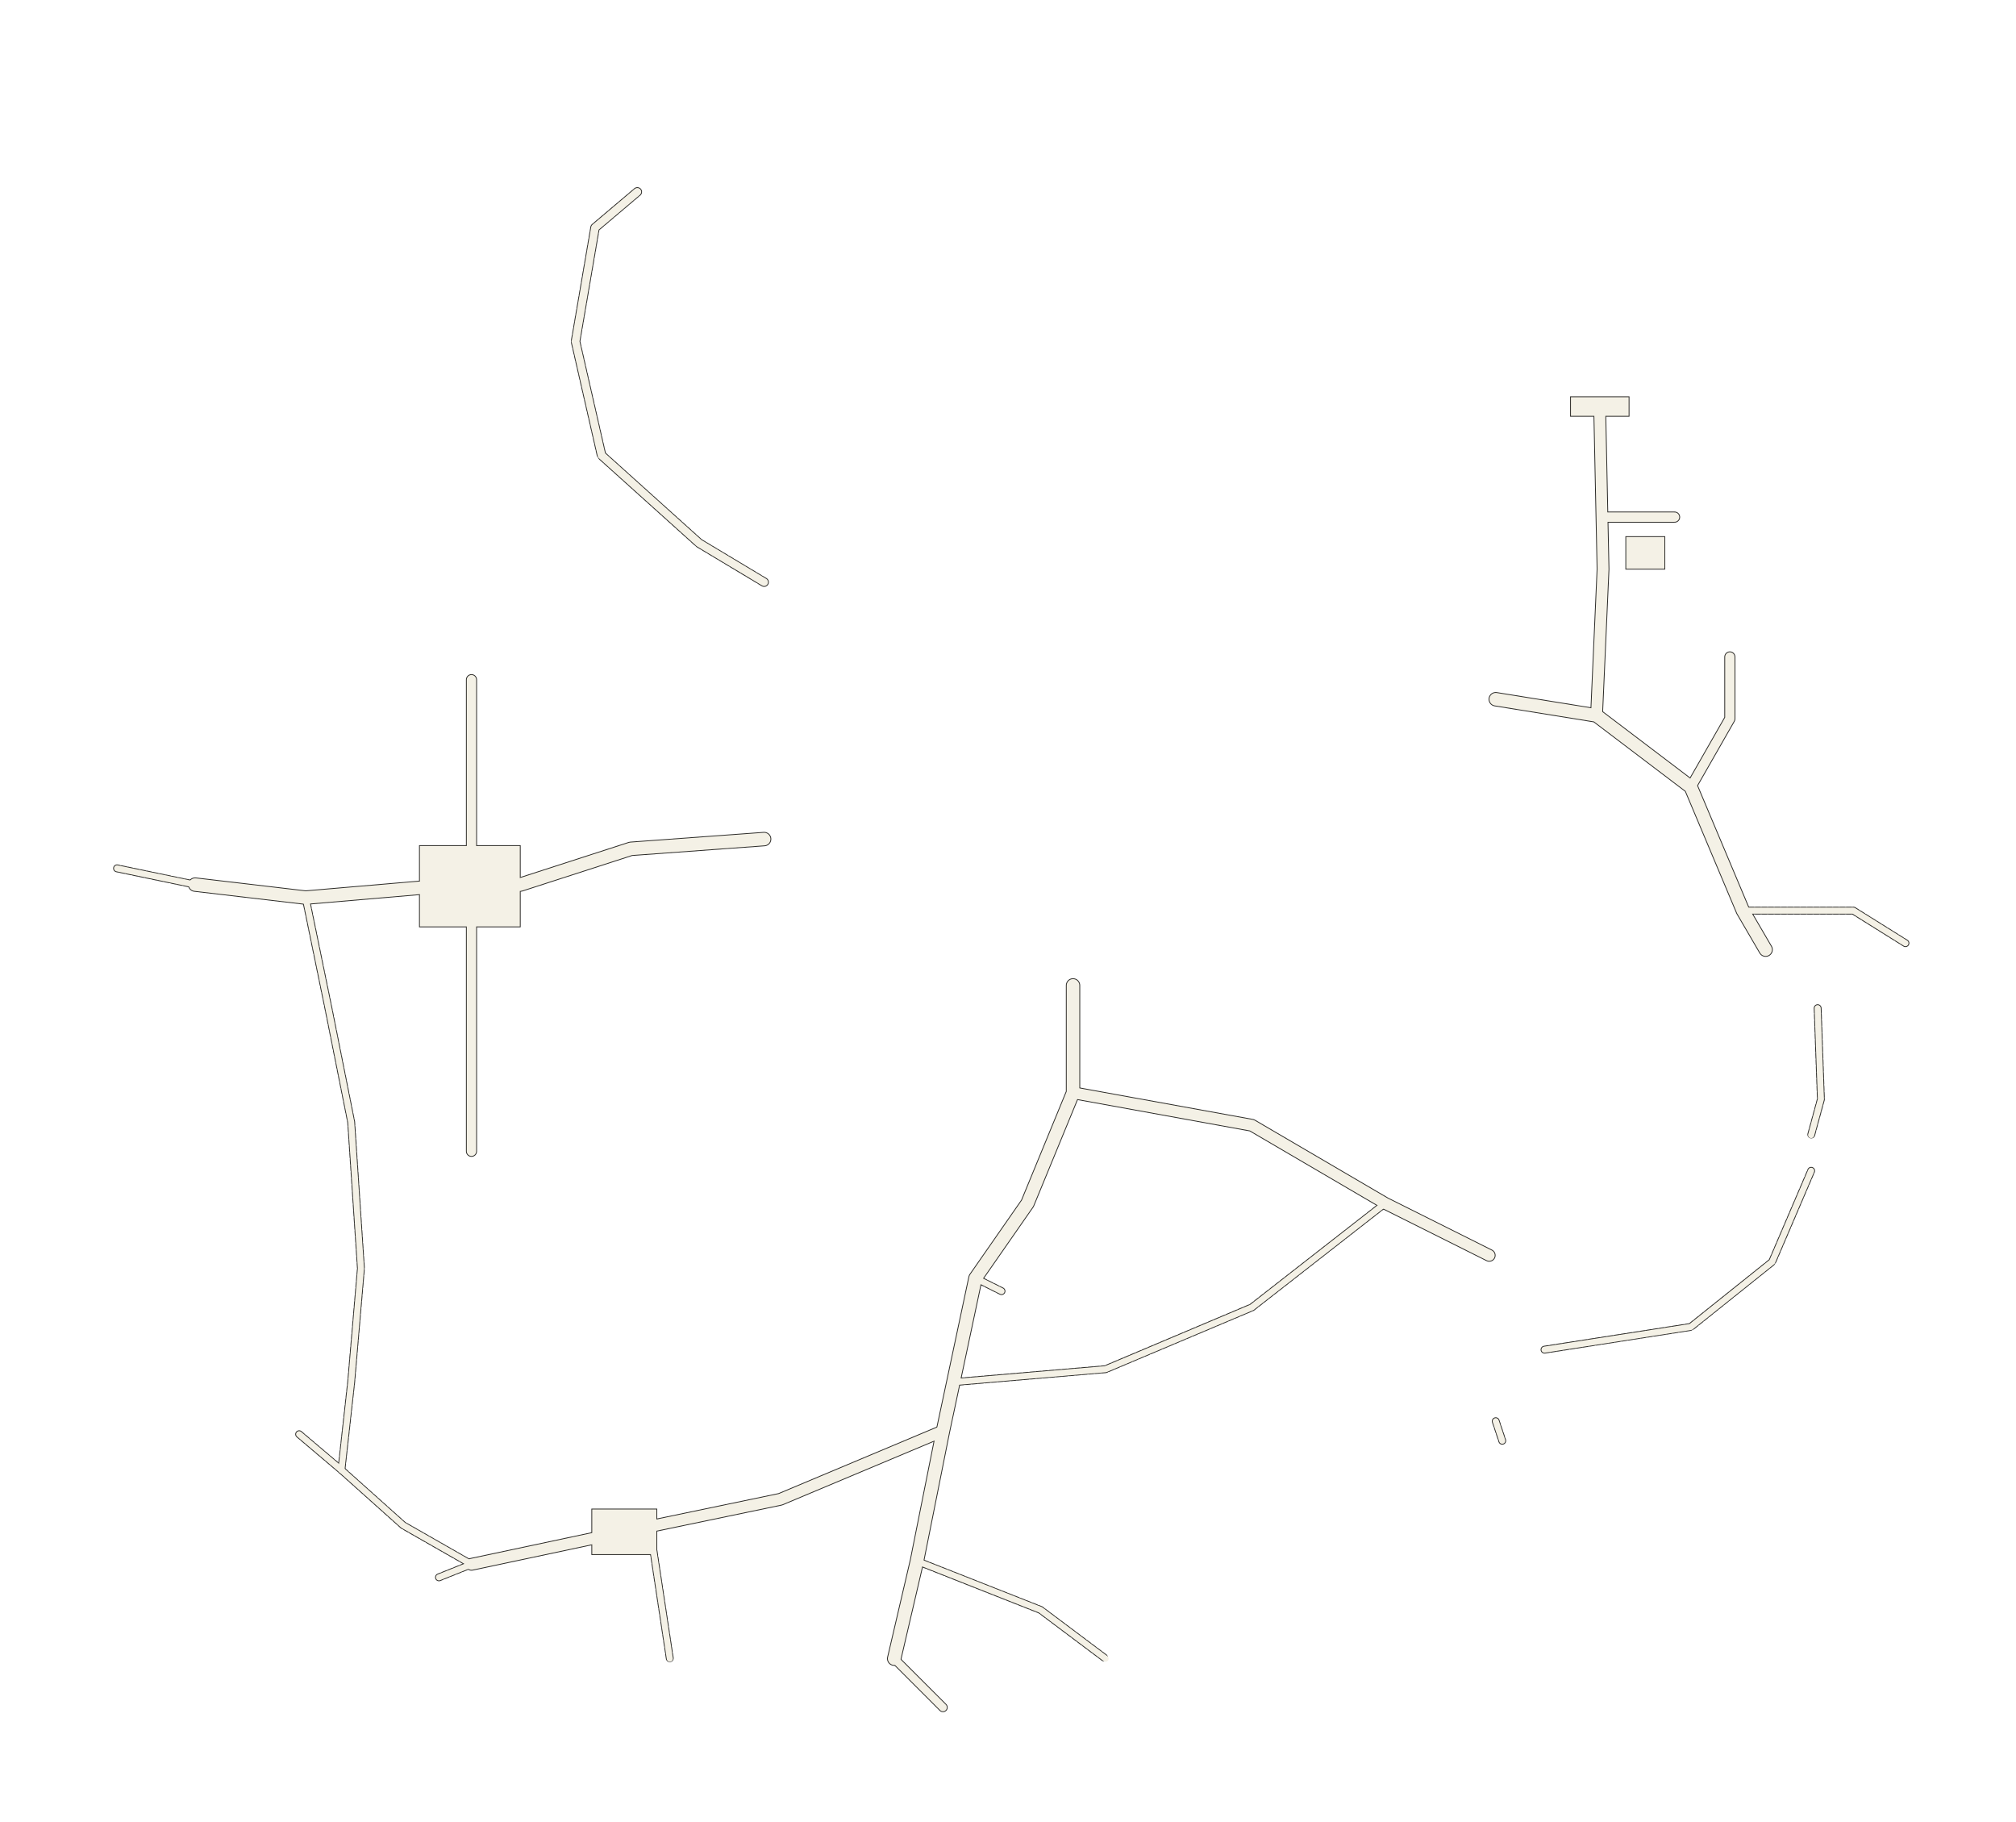
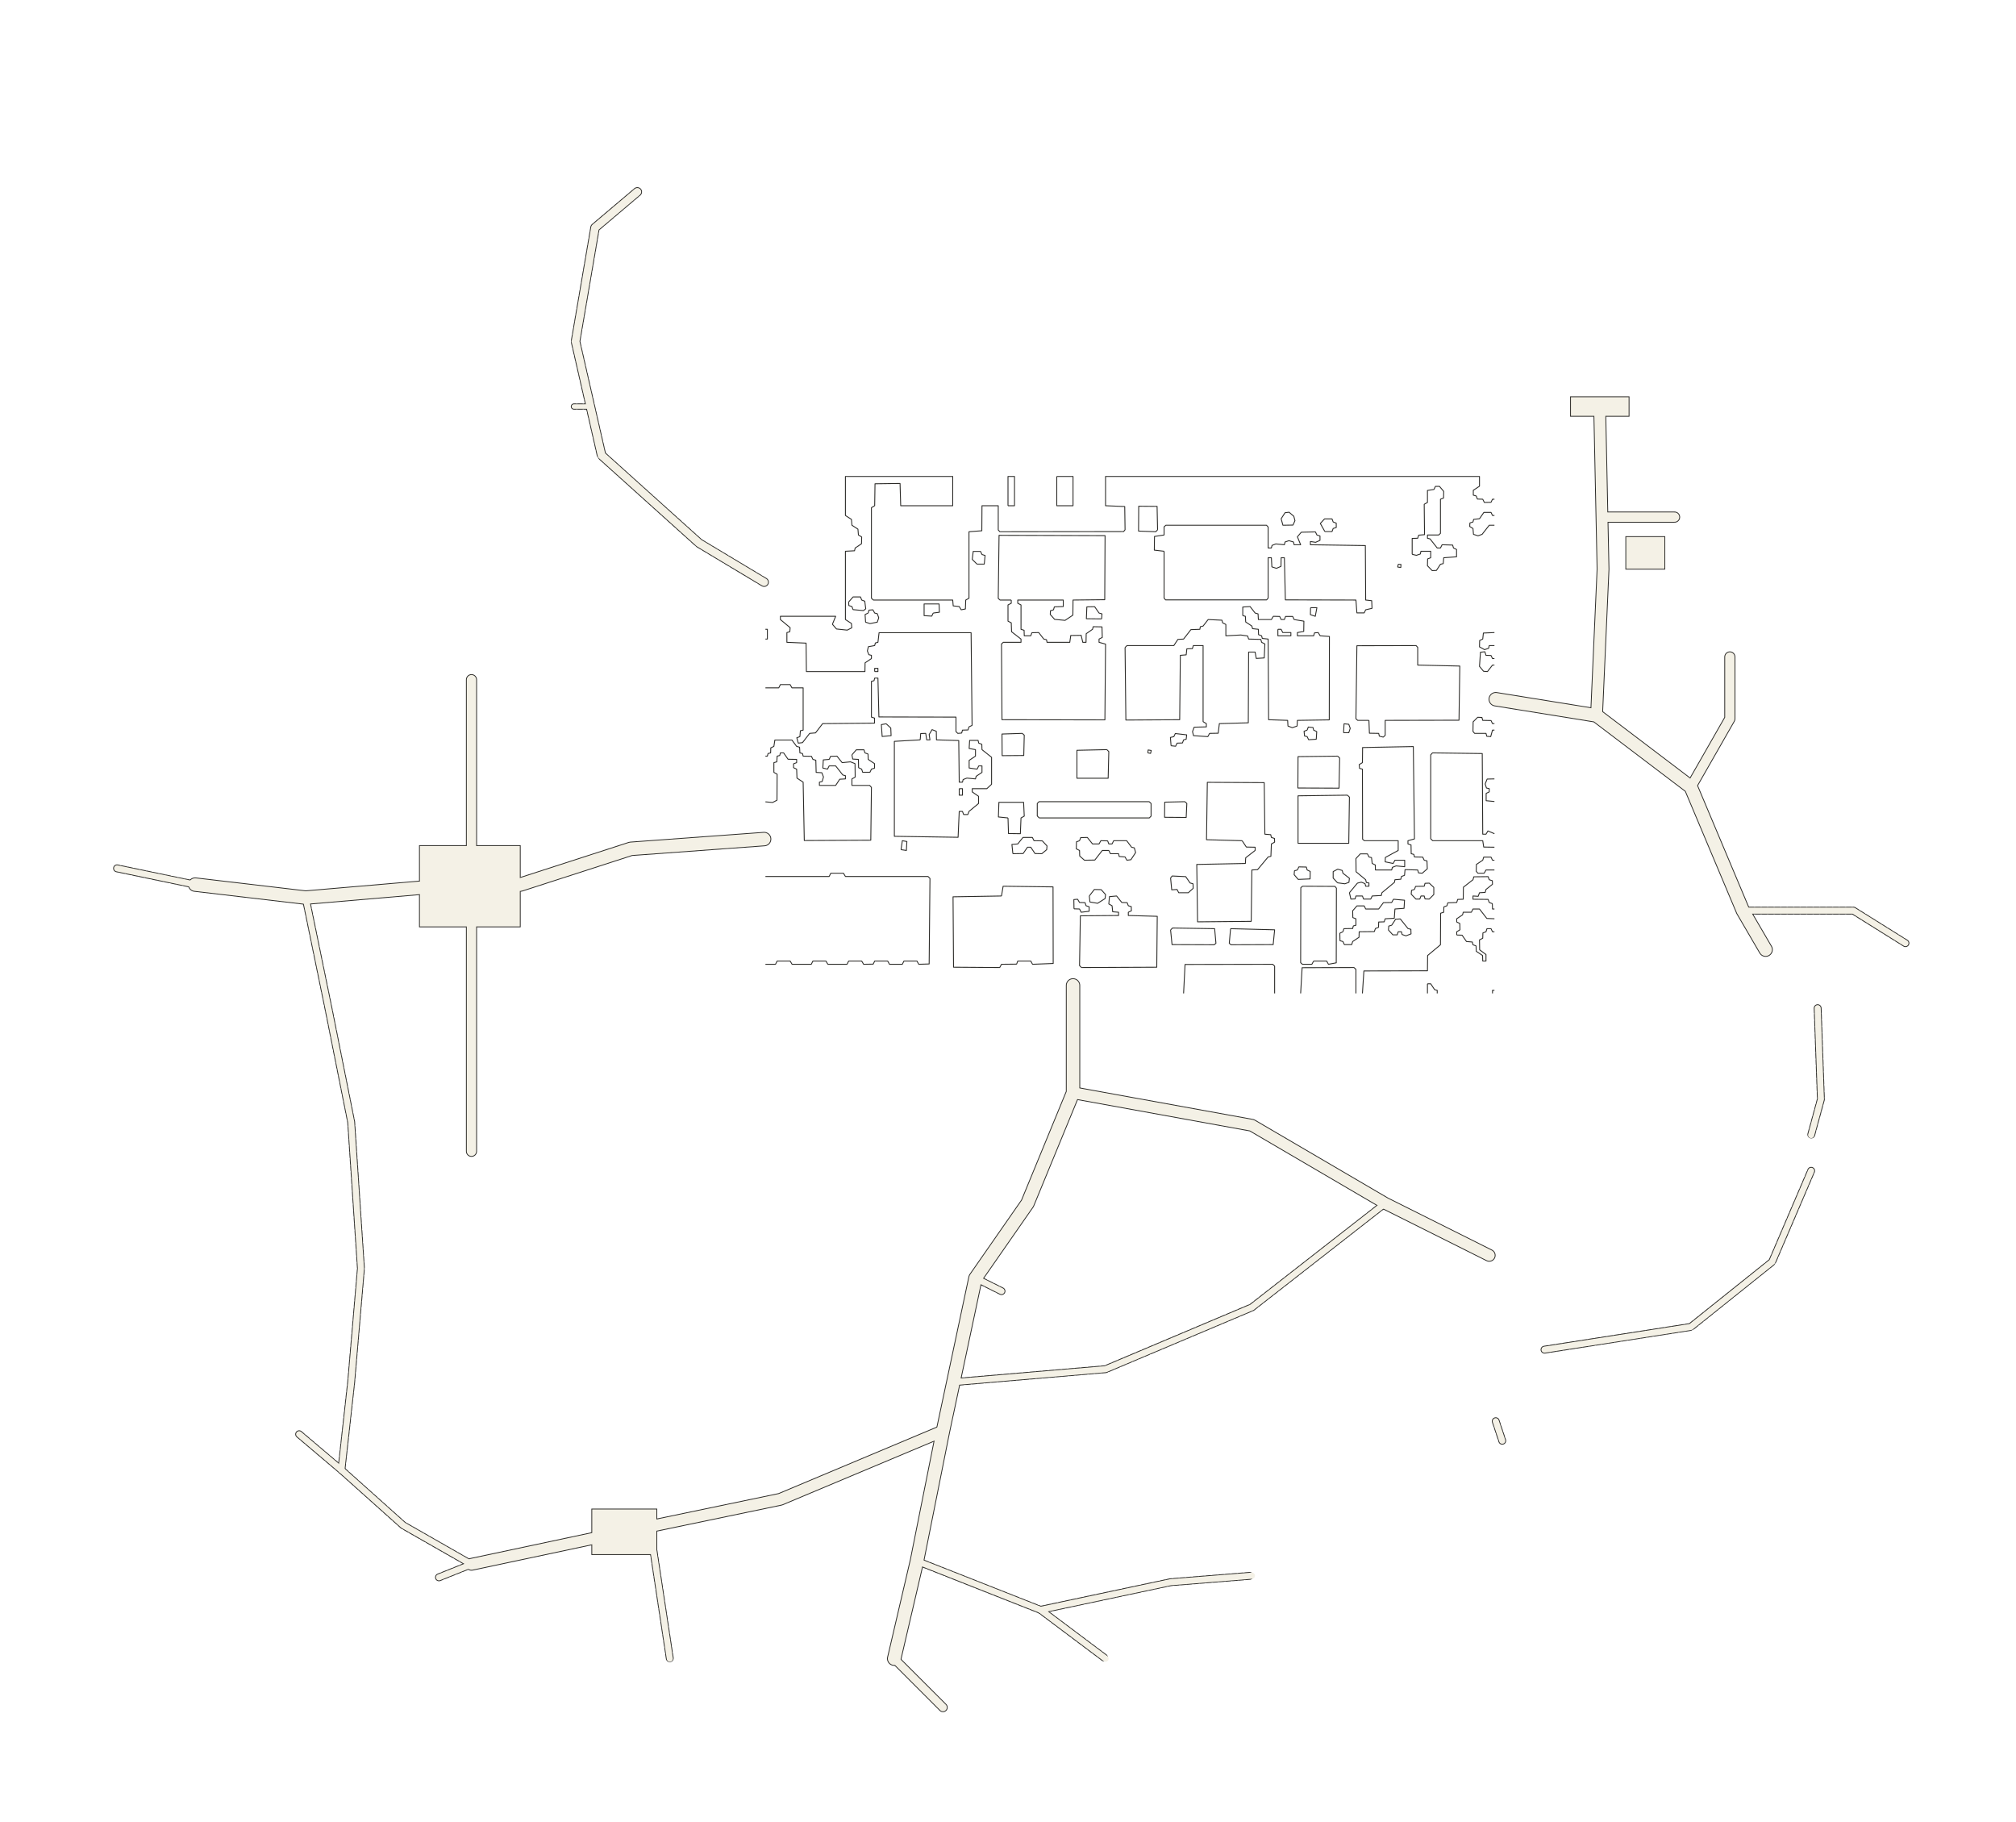
<svg xmlns="http://www.w3.org/2000/svg" viewBox="-620 -580 1240 1120" width="1240" height="1120">
  <polyline points="40,26 40,92 12,160 -20,206 -40,300 -56,380 -70,440" fill="none" stroke="#2b2a27" stroke-width="8.8" stroke-linecap="round" stroke-linejoin="round" />
  <polyline points="-150,-64 -232,-58 -300,-36 -362,-34 -432,-28 -500,-36" fill="none" stroke="#2b2a27" stroke-width="8.8" stroke-linecap="round" stroke-linejoin="round" />
  <polyline points="-500,-36 -548,-46" fill="none" stroke="#2b2a27" stroke-width="4.8" stroke-linecap="round" stroke-linejoin="round" stroke-dasharray="2.5 1.5" />
  <polyline points="-150,-222 -190,-246 -250,-300 -266,-370 -254,-440 -228,-462" fill="none" stroke="#2b2a27" stroke-width="5.8" stroke-linecap="round" stroke-linejoin="round" stroke-dasharray="2.5 1.5" />
  <polyline points="-330,-60 -330,-162" fill="none" stroke="#2b2a27" stroke-width="6.8" stroke-linecap="round" stroke-linejoin="round" />
  <polyline points="-330,-10 -330,128" fill="none" stroke="#2b2a27" stroke-width="6.8" stroke-linecap="round" stroke-linejoin="round" />
  <polyline points="-432,-28 -418,40 -404,110 -398,200 -404,270 -410,324" fill="none" stroke="#2b2a27" stroke-width="4.8" stroke-linecap="round" stroke-linejoin="round" stroke-dasharray="2.5 1.5" />
  <polyline points="-34,270 60,262 150,224 232,160" fill="none" stroke="#2b2a27" stroke-width="4.8" stroke-linecap="round" stroke-linejoin="round" stroke-dasharray="2.5 1.5" />
  <polyline points="330,250 420,236 470,196 494,140" fill="none" stroke="#2b2a27" stroke-width="4.8" stroke-linecap="round" stroke-linejoin="round" stroke-dasharray="2.5 1.5" />
  <polyline points="366,-262 410,-262" fill="none" stroke="#2b2a27" stroke-width="6.8" stroke-linecap="round" stroke-linejoin="round" />
  <polyline points="300,-150 362,-140 420,-96 452,-20 466,4" fill="none" stroke="#2b2a27" stroke-width="8.8" stroke-linecap="round" stroke-linejoin="round" />
  <polyline points="362,-140 366,-230 364,-326" fill="none" stroke="#2b2a27" stroke-width="7.8" stroke-linecap="round" stroke-linejoin="round" />
  <polyline points="420,-96 444,-138 444,-176" fill="none" stroke="#2b2a27" stroke-width="6.8" stroke-linecap="round" stroke-linejoin="round" />
  <polyline points="452,-20 520,-20 552,0" fill="none" stroke="#2b2a27" stroke-width="4.8" stroke-linecap="round" stroke-linejoin="round" stroke-dasharray="2.5 1.5" />
  <polyline points="498,40 500,96 494,118" fill="none" stroke="#2b2a27" stroke-width="4.8" stroke-linecap="round" stroke-linejoin="round" stroke-dasharray="2.5 1.5" />
  <polyline points="40,92 150,112 232,160 296,192" fill="none" stroke="#2b2a27" stroke-width="7.8" stroke-linecap="round" stroke-linejoin="round" />
  <polyline points="300,294 304,306" fill="none" stroke="#2b2a27" stroke-width="4.8" stroke-linecap="round" stroke-linejoin="round" stroke-dasharray="2.5 1.5" />
  <polyline points="-40,300 -140,342 -236,362 -330,382" fill="none" stroke="#2b2a27" stroke-width="7.8" stroke-linecap="round" stroke-linejoin="round" />
  <polyline points="-218,374 -208,440" fill="none" stroke="#2b2a27" stroke-width="4.8" stroke-linecap="round" stroke-linejoin="round" stroke-dasharray="2.5 1.5" />
  <polyline points="-330,382 -350,390" fill="none" stroke="#2b2a27" stroke-width="4.8" stroke-linecap="round" stroke-linejoin="round" stroke-dasharray="2.5 1.5" />
  <polyline points="-330,382 -372,358 -410,324" fill="none" stroke="#2b2a27" stroke-width="4.8" stroke-linecap="round" stroke-linejoin="round" stroke-dasharray="2.5 1.5" />
  <polyline points="-410,324 -436,302" fill="none" stroke="#2b2a27" stroke-width="4.8" stroke-linecap="round" stroke-linejoin="round" stroke-dasharray="2.5 1.5" />
  <polyline points="-56,380 20,410 60,440" fill="none" stroke="#2b2a27" stroke-width="4.8" stroke-linecap="round" stroke-linejoin="round" stroke-dasharray="2.5 1.5" />
  <polyline points="-70,440 -40,470" fill="none" stroke="#2b2a27" stroke-width="5.8" stroke-linecap="round" stroke-linejoin="round" />
  <polyline points="-20,206 -4,214" fill="none" stroke="#2b2a27" stroke-width="4.8" stroke-linecap="round" stroke-linejoin="round" stroke-dasharray="2.5 1.5" />
+   <polyline points="20,410 100,393 150,389" fill="none" stroke="#2b2a27" stroke-width="4.8" stroke-linecap="round" stroke-linejoin="round" stroke-dasharray="2.5 1.5" />
+   <polyline points="-258,-330 -267,-330" fill="none" stroke="#2b2a27" stroke-width="3.8" stroke-linecap="round" stroke-linejoin="round" stroke-dasharray="2.5 1.5" />
  <rect x="-362" y="-60" width="62" height="50" fill="#f4f1e6" stroke="#2b2a27" stroke-width="0.5" />
  <rect x="-256" y="348" width="40" height="28" fill="#f4f1e6" stroke="#2b2a27" stroke-width="0.5" />
  <rect x="346" y="-336" width="36" height="12" fill="#f4f1e6" stroke="#2b2a27" stroke-width="0.5" />
  <rect x="380" y="-250" width="24" height="20" fill="#f4f1e6" stroke="#2b2a27" stroke-width="0.5" />
  <polyline points="40,26 40,92 12,160 -20,206 -40,300 -56,380 -70,440" fill="none" stroke="#f4f1e6" stroke-width="7.8" stroke-linecap="round" stroke-linejoin="round" />
  <polyline points="-150,-64 -232,-58 -300,-36 -362,-34 -432,-28 -500,-36" fill="none" stroke="#f4f1e6" stroke-width="7.8" stroke-linecap="round" stroke-linejoin="round" />
  <polyline points="-500,-36 -548,-46" fill="none" stroke="#f4f1e6" stroke-width="3.8" stroke-linecap="round" stroke-linejoin="round" />
  <polyline points="-150,-222 -190,-246 -250,-300 -266,-370 -254,-440 -228,-462" fill="none" stroke="#f4f1e6" stroke-width="4.8" stroke-linecap="round" stroke-linejoin="round" />
  <polyline points="-330,-60 -330,-162" fill="none" stroke="#f4f1e6" stroke-width="5.8" stroke-linecap="round" stroke-linejoin="round" />
  <polyline points="-330,-10 -330,128" fill="none" stroke="#f4f1e6" stroke-width="5.8" stroke-linecap="round" stroke-linejoin="round" />
  <polyline points="-432,-28 -418,40 -404,110 -398,200 -404,270 -410,324" fill="none" stroke="#f4f1e6" stroke-width="3.8" stroke-linecap="round" stroke-linejoin="round" />
  <polyline points="-34,270 60,262 150,224 232,160" fill="none" stroke="#f4f1e6" stroke-width="3.8" stroke-linecap="round" stroke-linejoin="round" />
  <polyline points="330,250 420,236 470,196 494,140" fill="none" stroke="#f4f1e6" stroke-width="3.8" stroke-linecap="round" stroke-linejoin="round" />
  <polyline points="366,-262 410,-262" fill="none" stroke="#f4f1e6" stroke-width="5.8" stroke-linecap="round" stroke-linejoin="round" />
  <polyline points="300,-150 362,-140 420,-96 452,-20 466,4" fill="none" stroke="#f4f1e6" stroke-width="7.8" stroke-linecap="round" stroke-linejoin="round" />
  <polyline points="362,-140 366,-230 364,-326" fill="none" stroke="#f4f1e6" stroke-width="6.8" stroke-linecap="round" stroke-linejoin="round" />
  <polyline points="420,-96 444,-138 444,-176" fill="none" stroke="#f4f1e6" stroke-width="5.8" stroke-linecap="round" stroke-linejoin="round" />
  <polyline points="452,-20 520,-20 552,0" fill="none" stroke="#f4f1e6" stroke-width="3.8" stroke-linecap="round" stroke-linejoin="round" />
  <polyline points="498,40 500,96 494,118" fill="none" stroke="#f4f1e6" stroke-width="3.8" stroke-linecap="round" stroke-linejoin="round" />
  <polyline points="40,92 150,112 232,160 296,192" fill="none" stroke="#f4f1e6" stroke-width="6.8" stroke-linecap="round" stroke-linejoin="round" />
  <polyline points="300,294 304,306" fill="none" stroke="#f4f1e6" stroke-width="3.8" stroke-linecap="round" stroke-linejoin="round" />
  <polyline points="-40,300 -140,342 -236,362 -330,382" fill="none" stroke="#f4f1e6" stroke-width="6.8" stroke-linecap="round" stroke-linejoin="round" />
  <polyline points="-218,374 -208,440" fill="none" stroke="#f4f1e6" stroke-width="3.8" stroke-linecap="round" stroke-linejoin="round" />
  <polyline points="-330,382 -350,390" fill="none" stroke="#f4f1e6" stroke-width="3.8" stroke-linecap="round" stroke-linejoin="round" />
  <polyline points="-330,382 -372,358 -410,324" fill="none" stroke="#f4f1e6" stroke-width="3.8" stroke-linecap="round" stroke-linejoin="round" />
  <polyline points="-410,324 -436,302" fill="none" stroke="#f4f1e6" stroke-width="3.8" stroke-linecap="round" stroke-linejoin="round" />
  <polyline points="-56,380 20,410 60,440" fill="none" stroke="#f4f1e6" stroke-width="3.8" stroke-linecap="round" stroke-linejoin="round" />
  <polyline points="-70,440 -40,470" fill="none" stroke="#f4f1e6" stroke-width="4.8" stroke-linecap="round" stroke-linejoin="round" />
  <polyline points="-20,206 -4,214" fill="none" stroke="#f4f1e6" stroke-width="3.8" stroke-linecap="round" stroke-linejoin="round" />
+   <polyline points="20,410 100,393 150,389" fill="none" stroke="#f4f1e6" stroke-width="3.8" stroke-linecap="round" stroke-linejoin="round" />
+   <polyline points="-258,-330 -267,-330" fill="none" stroke="#f4f1e6" stroke-width="2.8" stroke-linecap="round" stroke-linejoin="round" />
+   <path d="M-149.2 -115L-148 -115L-147.6 -116.6L-146 -117L-145.9 -120.1L-144 -121L-143.4 -124.9L-132.9 -124.9L-130 -121L-128.2 -120.5L-128 -117L-126.4 -116.6L-126 -115L-120.9 -114.9L-120 -113L-118.2 -112.5L-118 -105L-114.5 -104.8L-113.5 -102.2L-114.3 -99.4L-116 -99L-116 -97L-106 -97L-103.5 -100.8L-100 -101L-100 -103L-101.6 -103.4L-106 -109L-110 -109L-111 -107L-113.9 -107.7L-113.6 -112.7L-110 -113L-109.1 -114.9L-105.2 -115L-102 -111L-96.9 -111.5L-94.1 -110.4L-94 -102.1L-96 -101L-96 -97L-85.1 -97L-84 -95.8L-84.4 -63.3L-125.3 -63.1L-126 -99L-129.8 -101.5L-130 -107L-131.9 -107.9L-131.9 -110.3L-130 -111L-130 -113L-135.3 -113.1L-138 -117L-140 -117L-140.4 -115.4L-142 -115L-142.2 -111.5L-144 -111L-144 -105L-142 -103.9L-142.1 -87.9L-144.8 -86.5L-149.2 -86.9M-149.2 -41L-110 -41L-109 -43L-101.2 -43L-100 -41L-49.2 -41L-48 -39.8L-48.5 12.8L-54.9 13L-56 11L-64 11L-65 13L-72.9 13L-74 11L-82 11L-82.9 12.9L-88.8 13L-90 11L-98 11L-99 13L-110.8 13L-112 11L-120 11L-121 13L-132.8 13L-134 11L-142 11L-143 13L-149.2 13M108 30.9L108.9 13.1L162.8 13L164 14.1L164 30.9M180 30.9L180.9 15.1L212.8 15L214 16.1L214 30.9M218 30.9L218.9 17.1L258 17L258.1 7.6L266 1L266.1 -18.4L268 -19L268.1 -22.3L270 -23L270.5 -24.8L276 -25L276.6 -26.9L280 -27L280.1 -34.4L286 -39L286.5 -40.8L295.3 -40.9L296 -39L297.9 -38.4L298 -36.2L294 -33L293.5 -31.2L290 -31L289.2 -28.8L286 -29L286 -27L295.3 -26.9L296 -25L297.9 -24.3L298 -21L299.2 -21M299.2 -45L294 -45L292.9 -43L289 -43L288 -44.2L288.1 -48.4L292 -51L292.6 -52.9L297.1 -52.9L298 -51L299.2 -51M299.2 -59L292.6 -59.1L292 -63L261.2 -63L260 -64.2L260 -115.8L261.1 -117L291.7 -116.6L292 -67L294 -67L295.2 -69L299.2 -67.3M299.2 -87.1L294.1 -87.6L294.1 -92.1L296 -93L296 -95L294.3 -95.4L293.5 -97.9L294.7 -100.9L299.2 -101M299.2 -131L298 -131L296.9 -127L294.5 -127.2L294 -129L287 -129L286 -130.2L286.1 -136.1L288.9 -138.9L291.5 -138.8L292 -137L297.1 -136.9L298 -135L299.2 -135M299.2 -171L298 -171L294.9 -167L292.5 -167.2L290 -170.2L290.6 -178.9L293.3 -179.2L294 -177L297.1 -176.9L298 -175L299.2 -175M299.2 -183L296 -183L295.6 -181.3L293.1 -180.5L290 -182.2L290.1 -186.1L292 -187L292.4 -190.7L299.2 -191M299.2 -257L296 -257L291.6 -251.4L289.1 -250.5L286.3 -251.4L286 -255L284 -256.2L284.1 -258.4L286 -259L286.4 -260.6L290 -261L292.7 -264.9L297.1 -264.9L298 -263L299.2 -263M299.2 -273L298 -273L297.1 -271.1L293 -271L292 -273L288.7 -273.1L288 -275L286.2 -275.5L286.2 -278.5L290 -281L290 -287L60 -287L60 -269L71.8 -268.5L72 -254.2L71.1 -253.1L-5 -253L-6 -254.1L-6 -269L-16 -269L-16.1 -253.6L-24 -253L-24 -212.1L-26 -211L-26.2 -205.5L-28.8 -205L-30 -207L-33.7 -207.4L-34 -211L-82.8 -211L-84 -212.1L-84 -267.8L-82 -269L-81.8 -282.5L-66.4 -282.7L-66 -269L-34 -269L-34 -287L-100 -287L-100 -263L-96.3 -260.6L-96 -257L-92.3 -254.6L-92 -251L-90 -249.8L-90.1 -245.6L-94 -243L-94.4 -241.3L-100 -241L-100 -199L-96.3 -196.6L-96.1 -193.9L-98.9 -192.5L-105.5 -193.2L-108 -196.1L-106 -201L-140 -201L-140 -199L-134 -194L-134.2 -191.5L-136 -191L-136 -185L-124.2 -184.5L-124 -167L-88 -167L-87.9 -172.4L-84 -175L-84 -177L-85.6 -177.4L-86.5 -179.7L-85.9 -182.3L-82 -183L-81.6 -184.6L-80 -185L-79.3 -190.9L-22.7 -190.9L-22.1 -133.9L-24 -133L-24.6 -131.1L-28 -131L-28.5 -129.2L-30.9 -129L-32 -130.1L-32 -139L-79.4 -139.1L-80 -163L-82 -163L-82.4 -161.4L-84 -161L-84 -139L-82.1 -138.4L-82.1 -135.3L-114 -135L-118.4 -129.3L-122 -129L-126.4 -123.3L-129 -123L-129.9 -126.3L-128 -127L-127.7 -130.6L-126 -131L-126 -157L-132.9 -157L-134 -159L-140 -159L-141 -157L-149.2 -157M222 -137L215.1 -137L214 -138L214.6 -182.9L251 -183L252 -181.9L252 -171L277.9 -170.4L277.4 -137.1L232 -137L232 -127.8L230.8 -126.7L228.4 -127.3L228 -129L222.3 -129.1L222 -137M248.6 -239.1L248.6 -248.9L252 -249L252.6 -250.9L256.2 -251.2L256 -269.9L258 -271L258 -278.4L262 -279L262.9 -280.9L265.4 -280.9L268 -277.8L267.9 -273.7L266 -273L266 -252L264.9 -251L258 -251L258 -249L259.6 -248.6L264 -243L266 -243L267 -245L273.5 -244.8L274 -243L275.9 -242.1L275.9 -237.6L268 -237L267.7 -233.4L266 -233L263.5 -229.2L260.9 -229.1L258 -232.1L258.1 -236.3L260 -237L260 -241L254 -241L253.6 -239.3L251.2 -238.5L248.6 -239.1M250 -33L250.7 -34.9L256 -35L256.5 -36.8L259.1 -36.9L261.9 -34.3L261.9 -29.9L259.1 -27.1L256.5 -27.2L256 -29L254 -29L253.3 -27.1L250.9 -27.1L248 -30.1L248.2 -32.5L250 -33M210 -31L214.9 -36.9L217.3 -37.5L219.6 -36.6L220 -35L222 -35L222 -37L220.4 -37.3L220 -39L214.1 -43.9L214 -52L216.7 -54.9L221.1 -54.9L222 -53L223.6 -52.6L224 -49L225.9 -48.1L226 -45L236 -45L236.4 -46.6L238.7 -47.5L244 -47L244 -51L238 -51L236.9 -49L232 -50L232.1 -52.7L240 -57L240 -63L219.2 -63L218.1 -63.9L218 -107L216.2 -107.5L216 -109.8L218 -111L218.1 -120.3L249.3 -120.9L250 -64.1L246 -63L246 -61L247.9 -60.4L248 -55L249.6 -54.6L250 -53L255.1 -52.9L256 -51L257.7 -50.6L257.9 -45.7L254.8 -43L252.5 -43.2L252 -45L244.2 -45.2L243.9 -41.7L242 -41L241.6 -39.3L238 -39L237.7 -37.4L230 -31L229.6 -29.3L224 -29L223.1 -27.1L218.7 -27.1L218 -29L214 -29L213.5 -27.2L210.9 -27.1L210 -31M236 -11L238.4 -14.7L241.3 -14.9L246 -9L247.8 -8.5L247.9 -5.7L244.8 -4.5L242.4 -5.3L242 -7L240 -7L239.4 -5.1L236.7 -5.1L234 -8.1L234.2 -10.5L236 -11M206 -7L206.6 -8.9L212 -9L212.4 -10.6L214 -11L214 -15L212.1 -15.7L212 -19.9L214.6 -22.9L219.1 -22.9L220 -21L228 -21L230.9 -24.9L236 -25L237.1 -27L243.9 -26.4L243.6 -21.4L238 -21L237.6 -15.3L232 -15L231.4 -13.1L228 -13L227.9 -9.7L226 -9L225.3 -7.1L216 -7L215.9 -3.6L212 -1L211.4 0.9L206.9 0.9L206 -1L204.2 -1.5L204.1 -6.1L206 -7M240 -233L241.7 -232.9L241.6 -231L239.7 -231.3L240 -233M96 -241L90 -241.7L90.1 -250.1L96 -251L96 -256L97.1 -257L159 -257L160 -255.9L160 -243L162 -243L162.4 -244.6L164.7 -245.5L170 -245L170.4 -246.7L172.8 -247.5L175.6 -246.7L176 -245L180 -245L178 -249.9L180.4 -252.7L189.1 -252.9L190 -251L191.9 -250.4L191.9 -247.7L189.2 -246.5L186 -247L186 -245L219.8 -244.5L220 -211L223.7 -210.6L223.9 -205.9L220 -205L219.1 -203.1L214.6 -203.1L214 -211L170.6 -211.1L170 -237L168 -237L167.9 -231.7L165.1 -230.5L162.3 -231.4L162 -237L160 -237L160 -212.2L159.1 -211.1L96.9 -211.1L96 -212.2L96 -241M206.4 -129.4L206.7 -134.9L209.6 -134.6L210.5 -132.1L209.6 -129.4L206.4 -129.4M208.8 -91L210 -89.8L209.6 -61.4L178.4 -61.4L178.4 -90.6L208.8 -91M202.7 -37.1L200 -40L200 -44L202.8 -45.5L205.6 -44.7L206 -43L210 -39.9L209.7 -37.4L207.2 -36.5L202.7 -37.1M202.8 -115L204 -113.8L203.6 -95.3L178.3 -95.4L178.4 -114.7L202.8 -115M188 11L186.9 13L181.1 13L180 12L180.1 -34.1L181.2 -35L201.1 -34.9L202 -33.8L201.9 12.1L197.1 13L196 11L188 11M194.9 -253.1L192.1 -258.1L194.7 -260.9L199.3 -260.9L200 -259L201.9 -258.3L201.9 -255.6L200 -255L199.3 -253.1L194.9 -253.1M144.4 -201.4L144.4 -206.7L148.9 -207L152 -203L153.8 -202.5L154 -199L162 -199L163.2 -201L167.1 -200.9L168 -199L170 -199L170.7 -200.9L175.1 -200.9L176 -199L182 -198L181.9 -191.7L178 -191L178 -189L188 -189L188.5 -190.8L190.8 -191L192 -189L197.7 -188.6L197.6 -137.3L178 -137L177.8 -133.5L174.9 -132.5L172.2 -133.5L172 -137L160.3 -137.4L160 -187L156.4 -187.4L156 -189L154.1 -189.7L154 -193L150.4 -193.4L150 -195L146.2 -197.5L146 -201L144.4 -201.4M186.1 -206.3L190 -206.3L189 -201L186 -202L186.1 -206.3M184 -131L184.7 -132.9L187.6 -132.6L188 -131L189.9 -130.1L189.6 -125.4L184.9 -125.1L184 -127L182.4 -127.4L182.1 -130.3L184 -131M178 -45L178.9 -46.9L183.5 -46.8L184 -45L185.9 -44.1L185.8 -39.5L178.5 -39.2L176 -42.1L176.2 -44.5L178 -45M168 -261L170.4 -264.7L172.9 -265L175.8 -262.5L176.5 -259.8L175.3 -257.1L169.1 -257L168 -261M136.9 -8.9L164 -8.2L163.1 0.9L137.2 1L136.1 0.1L136.9 -8.9M144 -63L122.1 -63.6L122.6 -98.9L157.6 -98.7L158 -67L161.6 -66.7L162 -65L163.9 -64.4L164 -62.1L162 -61L161.7 -53.4L160 -53L153.5 -45.2L150 -45L149.6 -13.4L116.6 -13.1L116.1 -48.4L146 -49L146.2 -52.5L152 -57L152 -59L146.6 -59.1L144 -63M72 -181.8L73.2 -183L102 -183L104.5 -186.8L108 -187L112.5 -192.8L118 -193L118.3 -194.6L120 -195L123.1 -199L131.6 -198.6L132 -197L134 -196L134 -189L143.2 -189.5L147.4 -188.9L148 -187L155.5 -186.8L156 -185L158 -184L157.6 -175.4L152.7 -175.1L152 -179L148 -179L147.8 -135.5L130 -135L129.3 -129.1L124 -129L122.9 -127L114.1 -127.6L113.5 -130.1L114.5 -132.8L122 -133L122 -135L120 -136.2L120 -183L114 -183L113.4 -181.1L110 -181L109.6 -177.3L106 -177L105.6 -137.4L72.5 -137.2L72 -181.8M100 -8.1L101.2 -9.3L127.1 -8.9L127.9 0.1L126.8 1L100.9 0.9L100 -8.1M100 -40.1L101 -41.3L109.3 -40.9L112 -37L113.8 -36.5L113.9 -33.7L110.9 -31L105 -31L104 -33L100.7 -32.8L100 -40.1M100.3 -121.4L99.9 -126.5L102 -127L102.9 -128.9L109.9 -128.1L109.6 -125.4L108 -125L107.3 -123.1L104 -123L103.1 -121.1L100.3 -121.4M108.8 -87L110 -85.9L109.6 -77.3L96.3 -77.4L96.4 -86.7L108.8 -87M45.2 15L44 13.8L44.5 -16.8L68 -17L68 -19L64.4 -19.3L64 -23L62 -24.1L62.4 -28.6L66.8 -29L70 -25L73.3 -24.9L74 -23L75.8 -22.5L75.9 -19.9L74 -19L74 -17L91.8 -16.5L91.5 14.8L45.2 15M92 -254.2L90.9 -253L80.3 -253.4L80.4 -268.7L91.7 -268.6L92 -254.2M86 -117L86.2 -118.8L88.1 -118.5L87.7 -116.7L86 -117M19.2 -77L18 -78.2L18 -85.9L19.1 -87L86.8 -87L88 -85.9L88 -78.1L86.9 -77L19.2 -77M44 -63L44.7 -64.9L48.8 -65L52 -61L56 -61L57.1 -63L61.3 -62.9L62 -61L64 -61L65 -63L73 -63L76 -59L77.7 -58.6L78.5 -55.7L75.6 -51.3L73.1 -51L72 -53L68.4 -53.3L68 -55L63 -55L62 -57L58 -57L53.4 -51.1L47 -51L44.1 -53.6L44 -57L42 -58L42.1 -62.3L44 -63M60.8 -119L62 -117.8L61.6 -101.4L42.4 -101.4L42.4 -118.6L60.8 -119M2 -211L-4.9 -211L-6 -212L-5.5 -250.8L59.7 -250.6L59.5 -211.2L40 -211L39.9 -201.7L35.1 -198.5L28.7 -199.1L26 -202.1L26.1 -204.4L28 -205L28.5 -206.8L34 -207L34 -211L6 -211L6 -209L8 -208L8 -193L9.9 -192.4L10 -189L14 -189L14.7 -190.9L18.9 -191L22 -187L23.7 -186.6L24 -185L38 -185L38.6 -189.2L45 -189.3L46 -185L48 -185L48.1 -190.3L52 -193L52.4 -194.6L57.8 -194.5L58 -188L56 -187L56 -185L60 -183.9L59.6 -137.3L-3.7 -137.4L-4 -184L-2.9 -185L8 -185L8 -187L2.2 -191.5L2 -197L0 -198L0 -208L2 -209L2 -211M50 -29L53.1 -33L57.3 -32.9L60 -29.9L59.7 -27.4L55.1 -24.5L50.4 -25.3L50 -29M57.6 -199.4L48.2 -199.5L48.5 -206.8L53.3 -206.9L56 -203L57.8 -202.5L57.6 -199.4M40.6 -21.1L40.5 -26.8L42.8 -27L44 -25L47.4 -24.9L48 -23L49.9 -22.4L49.9 -19.6L45 -19L44 -21L40.6 -21.1M-4 -29L-3 -35L27.7 -34.6L27.8 12.5L15.1 13L14 11L6 11L5.3 12.9L-4 13L-5.1 15L-33.5 14.8L-33.8 -28.5L-4 -29M3 -55L2.4 -60.7L6 -61L9.2 -65L15 -65L16 -63L21.1 -62.9L24 -59.8L23.8 -57.5L20.8 -55L16.6 -55.1L14 -59L12 -59L9.3 -55.1L3 -55M8.8 -129L10 -127.9L9.7 -115.4L-3.6 -115.3L-3.7 -128.6L8.8 -129M-0 -77L-5.9 -77.6L-5.6 -86.6L9.6 -86.6L10 -78.1L8 -77L7.6 -67.3L0.3 -67.4L-0 -77M-54 -125L-53.7 -128.9L-50.6 -129L-50 -125L-48 -125L-48.5 -128.3L-46.7 -131.3L-44.1 -130.3L-44 -125L-30.3 -124.6L-30 -99L-28 -99L-27.6 -100.6L-25.3 -101.5L-20 -101L-19.6 -102.6L-16 -105L-16 -109L-18 -109L-19 -107L-23.9 -107.7L-23.9 -112.4L-20 -115L-20 -119L-23.9 -119.7L-23.6 -124.7L-18.4 -124.7L-18 -123L-16.1 -122.3L-16 -119L-10.1 -114.3L-10.1 -97.7L-13 -95L-22 -95L-22 -93L-18.1 -90.3L-18.1 -85.9L-24 -81L-24.7 -79.1L-27.3 -79.1L-28 -81L-30 -81L-30.7 -65.1L-69.9 -65.7L-69.9 -124.1L-54 -125M-19.1 -233.1L-22 -236L-21.4 -240.9L-16.9 -240.9L-16 -239L-14.1 -238.4L-14.6 -233.1L-19.1 -233.1M-46 -203L-46.9 -201.1L-51.6 -201.4L-51.6 -208.6L-42.4 -208.6L-42.2 -203.5L-46 -203M-65.8 -57.5L-65 -63L-62.2 -62.5L-62.5 -57L-65.8 -57.5M-74.9 -134.9L-72.1 -132.3L-71.9 -127.6L-77.4 -127.1L-77.9 -134.4L-74.9 -134.9M-86 -203L-85.5 -204.8L-83.1 -205L-82 -203L-80.4 -202.6L-79.5 -200.1L-80.4 -197.4L-84.9 -196.5L-87.6 -197.4L-87.9 -202.1L-86 -203M-96 -115.8L-93.3 -118.9L-88.6 -118.9L-88 -117L-86.1 -116.3L-86 -113L-82.1 -110.4L-82.1 -107.6L-84 -107L-84.9 -105.1L-89.4 -105.1L-90 -107L-91.9 -107.9L-92 -113L-95.5 -113.2L-96 -115.8M-98 -209.8L-95.3 -212.9L-90.7 -212.9L-90 -211L-88.1 -210.3L-87.5 -205.6L-88.9 -204.5L-95.3 -205.1L-96 -207L-97.9 -207.6L-98 -209.8M299.2 29L298 29L298 30.9M276 -5L279.3 -4.9L282 -1L285.6 -0.7L286 1L287.9 1.7L288 5L291.9 7.6L292 11L294 11L294 7L290.1 4.1L290 -2L292 -3L292.1 -6.3L294 -7L294.6 -8.9L297.1 -8.9L298 -7L299.2 -7M299.2 -15L294.5 -15.2L290 -21L286 -21L285 -19L280 -19L279.6 -17.4L276 -15L276 -13L277.9 -12.1L278 -8.2L276 -7L276 -5M258 25L258 30.9M264 30.9L264 29L262.4 28.6L260 25L258 25M166 -193L166 -189L174 -189L174 -191L169 -191L168 -193L166 -193M30 -287L30 -269L40 -269L40 -287L30 -287M0 -269L4 -269L4 -287L0 -287L0 -269M-30 -95L-30 -91L-28 -91L-28 -95L-30 -95M-82 -167L-80 -167L-80 -169L-82 -169L-82 -167M-149.2 -187L-148 -187L-148 -193L-149.2 -193" fill="none" stroke="#2b2a27" stroke-width="0.55" stroke-linejoin="round" />
</svg>
